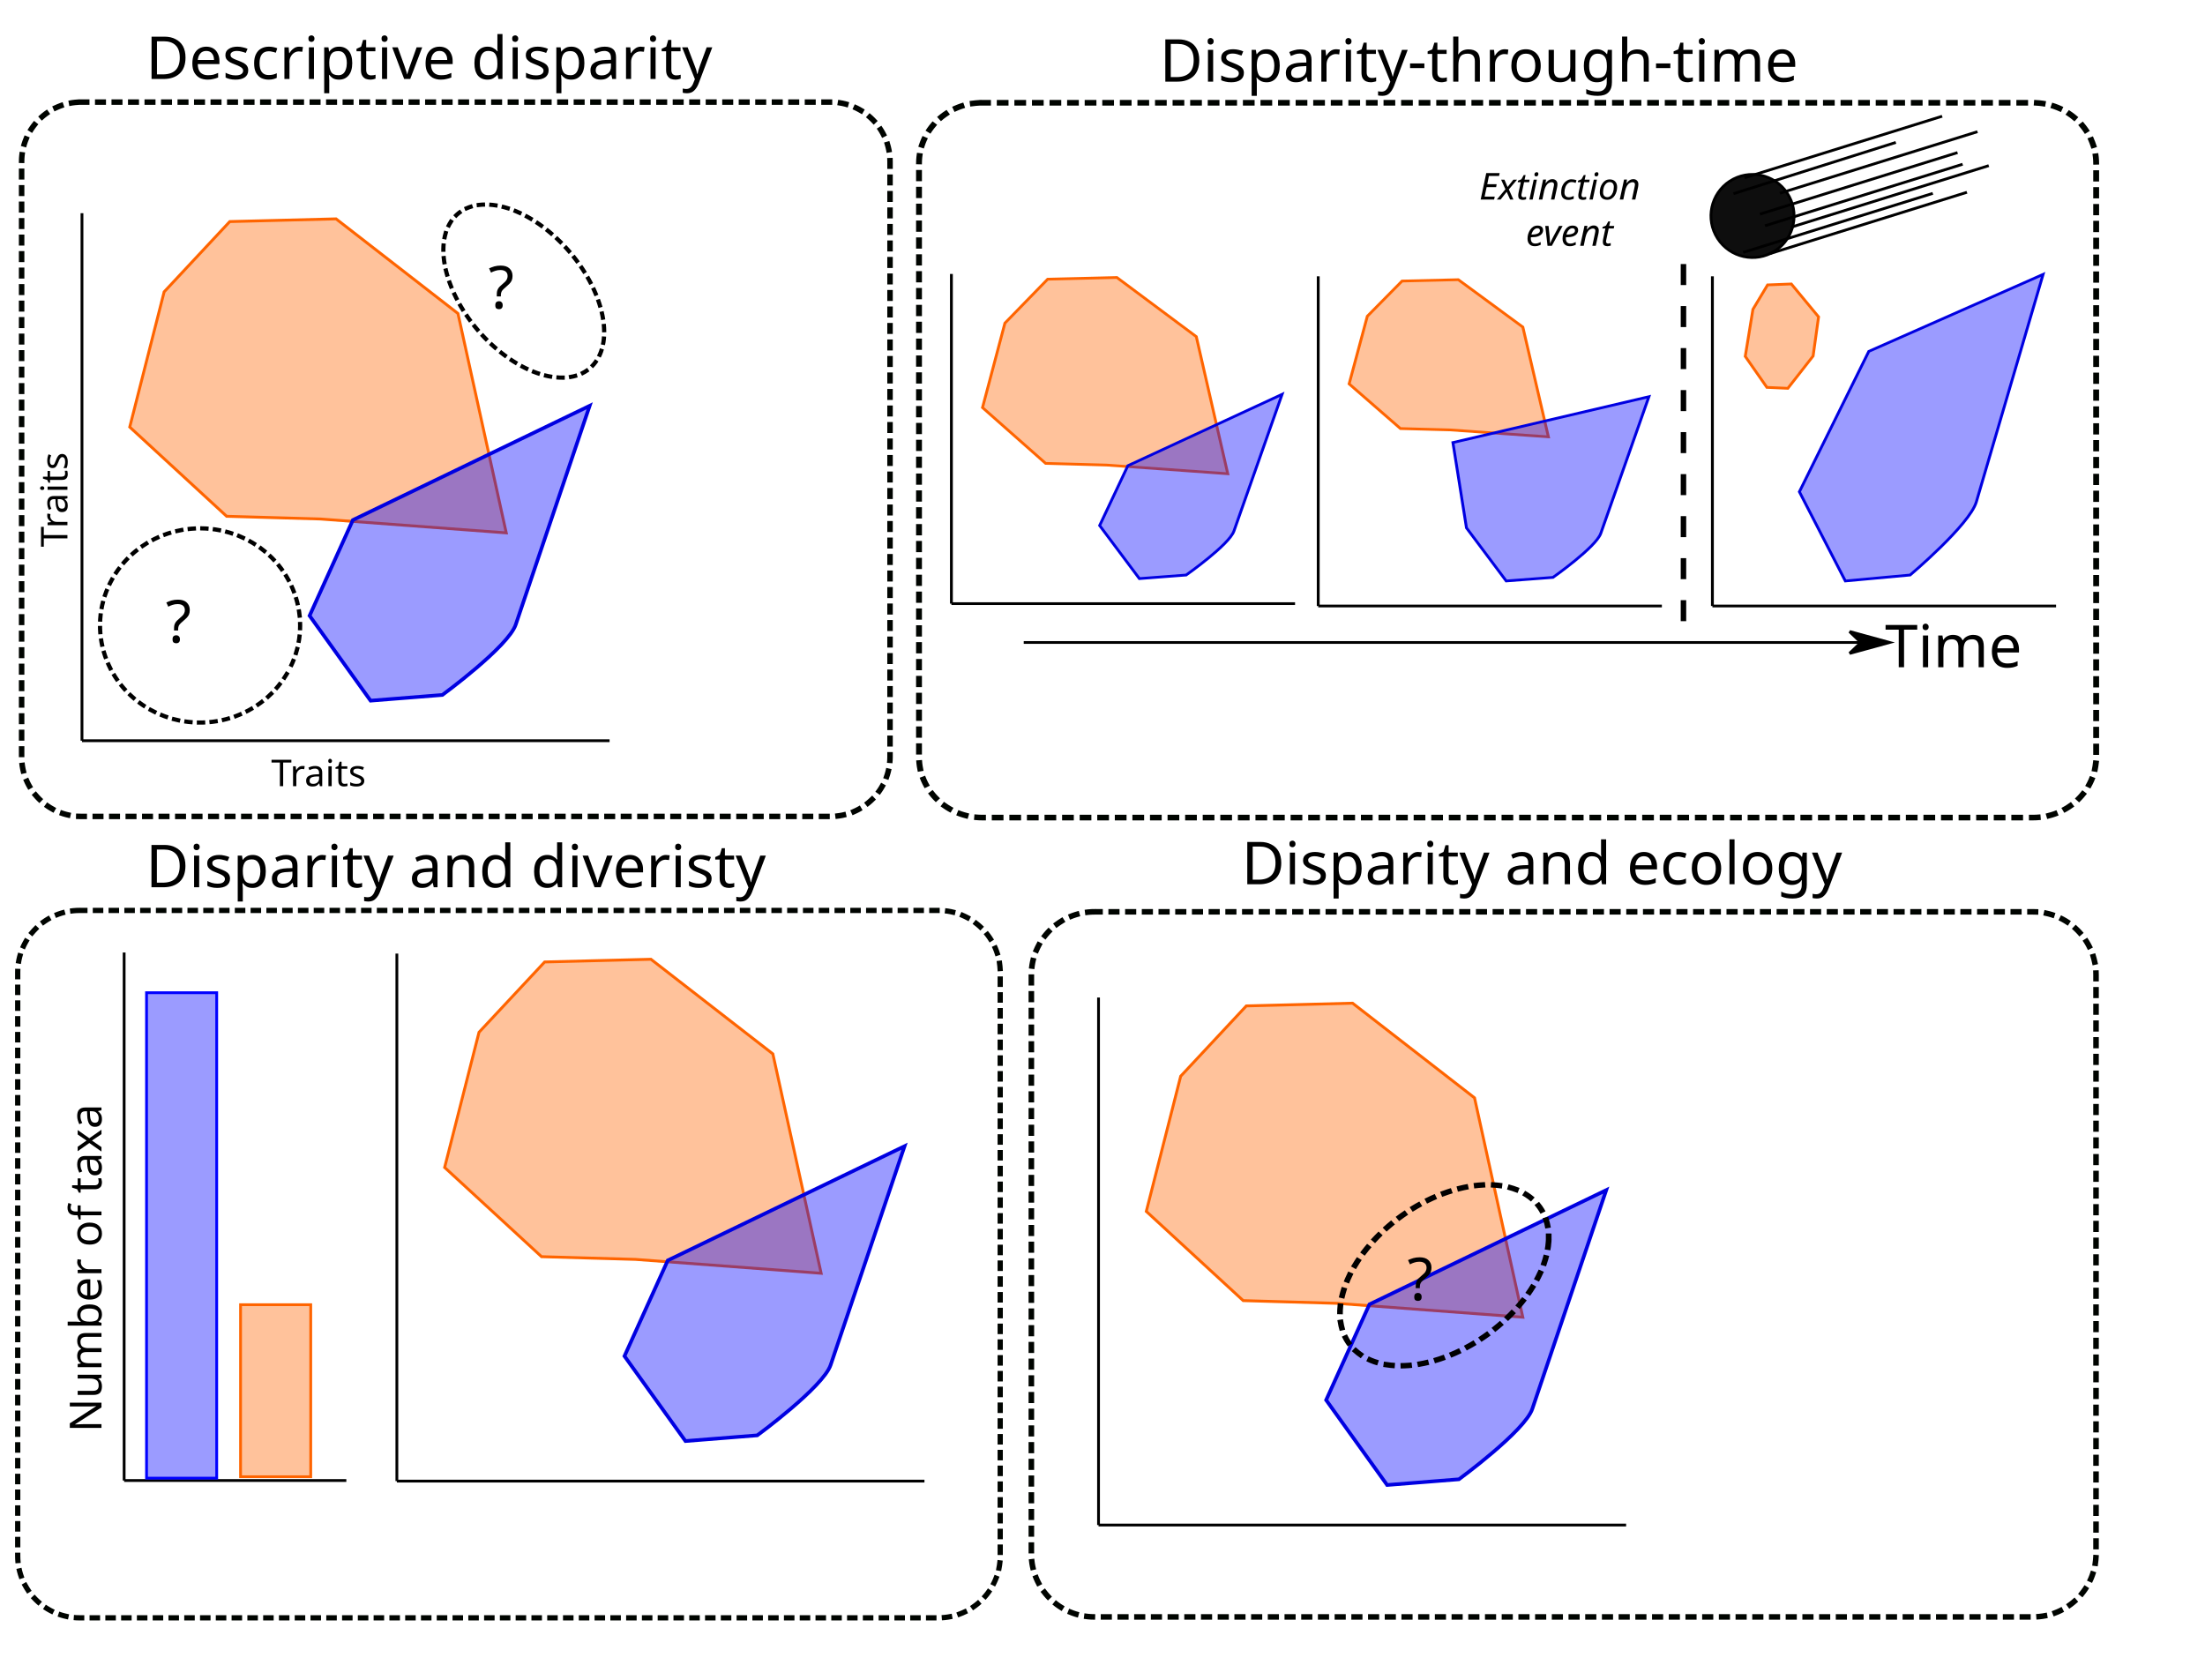
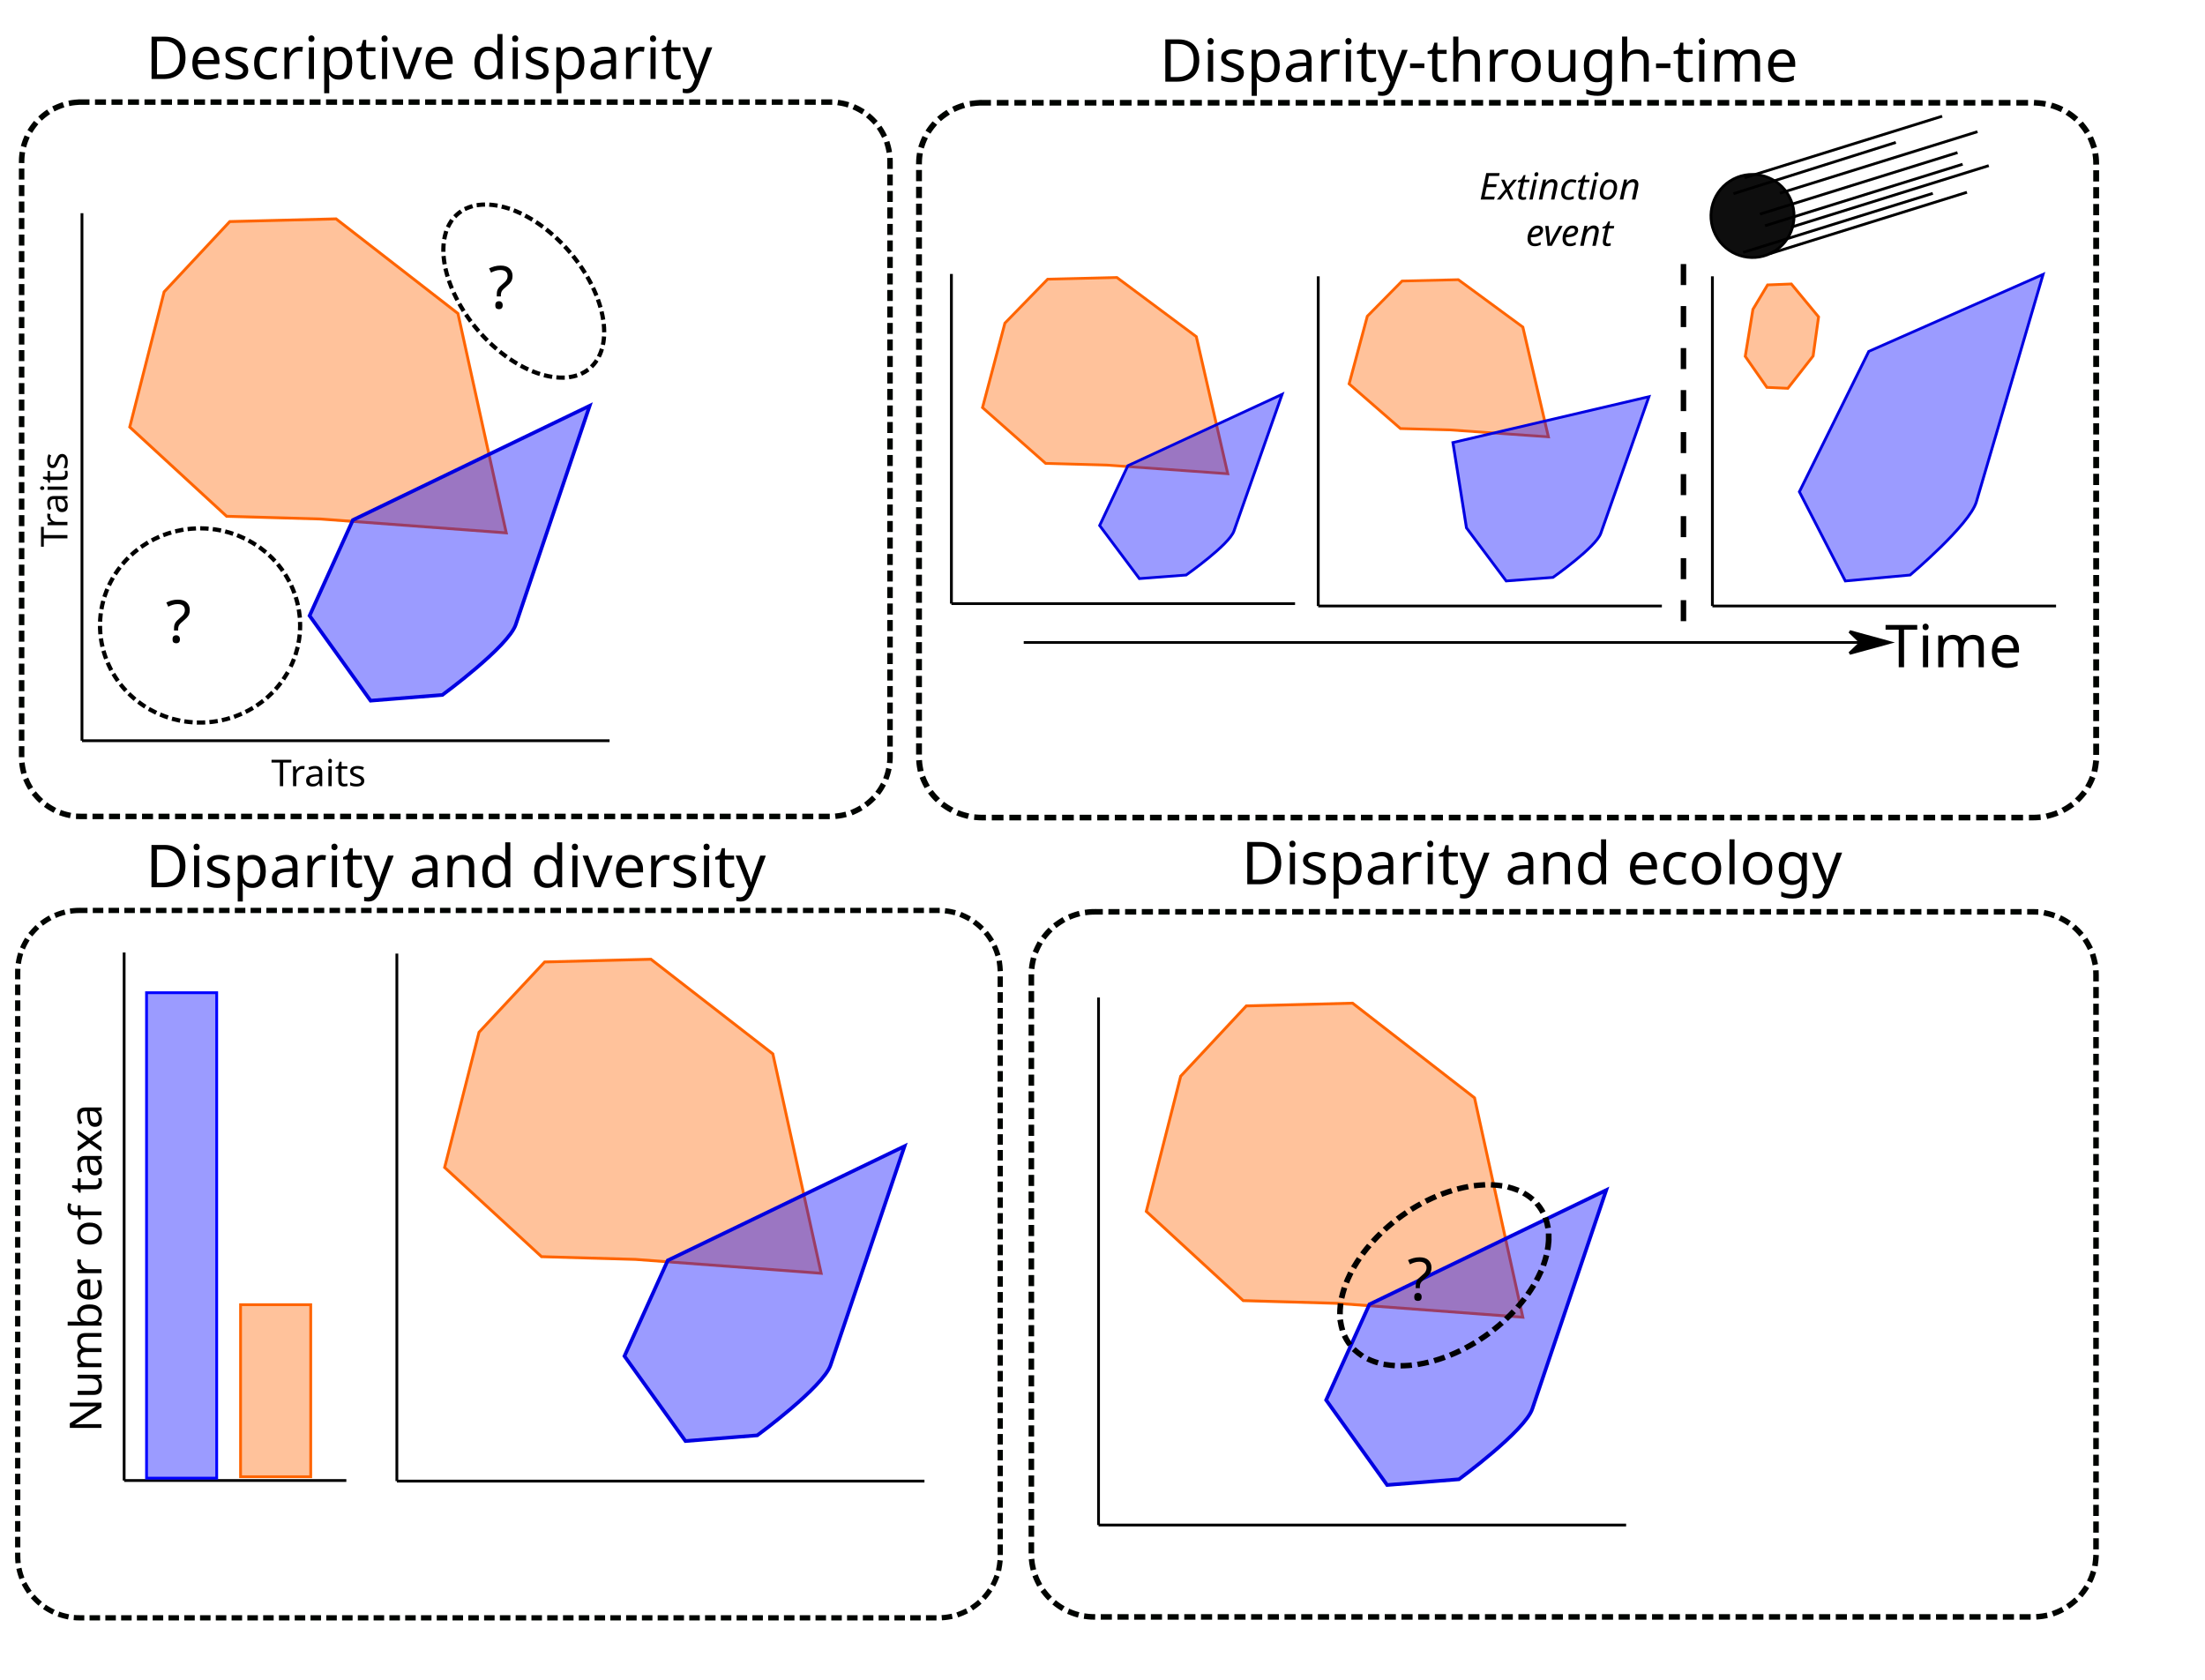
<svg xmlns="http://www.w3.org/2000/svg" width="210mm" height="160mm" viewBox="0 0 210 160" version="1.1" id="svg8">
  <defs id="defs2">
    <marker orient="auto" refY="0" refX="0" id="Arrow1Lend" style="overflow:visible">
      <path id="path1216" d="M 0,0 5,-5 -12.5,0 5,5 Z" style="fill:#000000;fill-opacity:1;fill-rule:evenodd;stroke:#000000;stroke-width:1pt;stroke-opacity:1" transform="matrix(-0.8,0,0,-0.8,-10,0)" />
    </marker>
  </defs>
  <g id="layer1" style="display:inline" transform="translate(0,-137)">
    <g id="g935" transform="translate(-5.55625,-11.67149)">
      <g transform="translate(-5.078121,5.61266)" id="g897">
        <g id="g836" transform="translate(-14.16529,101.8297)">
          <path id="path817" d="M 32.607,111.782 V 61.536" style="fill:none;fill-rule:evenodd;stroke:#000000;stroke-width:0.265px;stroke-linecap:butt;stroke-linejoin:miter;stroke-opacity:1" />
          <path id="path817-7" d="M 32.607,111.782 H 82.854" style="fill:none;fill-rule:evenodd;stroke:#000000;stroke-width:0.265px;stroke-linecap:butt;stroke-linejoin:miter;stroke-opacity:1" />
        </g>
        <path style="fill:#ff6400;fill-opacity:0.392;fill-rule:evenodd;stroke:#ff6400;stroke-width:0.274px;stroke-linecap:butt;stroke-linejoin:miter;stroke-opacity:1" d="m 26.266,170.859 -3.275,12.877 9.229,8.499 8.931,0.258 17.697,1.322 -4.598,-20.895 -11.611,-9.014 -10.122,0.258 z" id="path878" />
        <path style="fill:#0000ff;fill-opacity:0.392;fill-rule:evenodd;stroke:#0000e1;stroke-width:0.347px;stroke-linecap:butt;stroke-linejoin:miter;stroke-opacity:1" d="m 66.794,181.71 -22.552,10.881 -4.124,9.115 5.809,8.091 6.838,-0.544 c 0,0 6.276,-4.596 6.99,-6.707 7.039,-20.836 7.039,-20.836 7.039,-20.836 z" id="path890" />
      </g>
    </g>
    <g transform="matrix(0.7878351,0,0,0.7559202,147.0521,40.64982)" id="g935-8-76" />
    <text xml:space="preserve" style="font-style:normal;font-weight:normal;font-size:3.528px;line-height:125%;font-family:sans-serif;text-align:center;letter-spacing:0px;word-spacing:0px;text-anchor:middle;fill:#000000;fill-opacity:1;stroke:none;stroke-width:0.265px;stroke-linecap:butt;stroke-linejoin:miter;stroke-opacity:1" x="32.635" y="211.884" id="text2127">
      <tspan id="tspan2125" x="32.635" y="211.884" style="stroke-width:0.265px">Traits</tspan>
    </text>
    <text xml:space="preserve" style="font-style:normal;font-weight:normal;font-size:3.528px;line-height:125%;font-family:sans-serif;text-align:center;letter-spacing:0px;word-spacing:0px;text-anchor:middle;display:inline;fill:#000000;fill-opacity:1;stroke:none;stroke-width:0.265px;stroke-linecap:butt;stroke-linejoin:miter;stroke-opacity:1" x="-182.3" y="6.42" id="text2127-4" transform="rotate(-90)">
      <tspan id="tspan2125-1" x="-182.3" y="6.42" style="stroke-width:0.265px">Traits</tspan>
    </text>
  </g>
  <g id="layer3" transform="translate(0,-137)" style="display:inline">
    <g transform="translate(28.66399,63.86472)" style="display:inline" id="g935-4">
      <g transform="translate(-5.639387,4.303039)" id="g897-6">
        <g id="g836-0" transform="translate(-14.16529,98.12551)">
          <g id="g1020" transform="translate(0.6199573,0.1870887)">
            <g transform="translate(-0.5345391,-0.8018086)" id="g1956">
              <path id="path817-3-3" d="M 2.878,112.34 V 62.047" style="display:inline;fill:none;fill-rule:evenodd;stroke:#000000;stroke-width:0.265;stroke-linecap:butt;stroke-linejoin:miter;stroke-miterlimit:4;stroke-dasharray:none;stroke-opacity:1" />
              <path id="path817-7-2-8" d="M 2.878,112.34 H 24.039" style="display:inline;fill:none;fill-rule:evenodd;stroke:#000000;stroke-width:0.265;stroke-linecap:butt;stroke-linejoin:miter;stroke-miterlimit:4;stroke-dasharray:none;stroke-opacity:1" />
            </g>
            <rect y="65.076" x="4.477" height="46.238" width="6.682" id="rect1958" style="opacity:1;fill:#0000ff;fill-opacity:0.392;stroke:#0000ff;stroke-width:0.265;stroke-linecap:square;stroke-linejoin:miter;stroke-miterlimit:4;stroke-dasharray:none;stroke-dashoffset:0;stroke-opacity:1" />
            <rect y="94.793" x="13.431" height="16.387" width="6.682" id="rect1958-1" style="display:inline;opacity:1;fill:#ff6400;fill-opacity:0.392;stroke:#ff6400;stroke-width:0.265;stroke-linecap:square;stroke-linejoin:miter;stroke-miterlimit:4;stroke-dasharray:none;stroke-dashoffset:0;stroke-opacity:1" />
          </g>
          <text xml:space="preserve" style="font-style:normal;font-weight:normal;font-size:3.528px;line-height:125%;font-family:sans-serif;text-align:center;letter-spacing:0px;word-spacing:0px;text-anchor:middle;fill:#000000;fill-opacity:1;stroke:none;stroke-width:0.265px;stroke-linecap:butt;stroke-linejoin:miter;stroke-opacity:1" x="-86.444" y="0.805" id="text1977" transform="rotate(-90)">
            <tspan id="tspan1975" x="-86.444" y="0.805" style="font-size:4.233px;stroke-width:0.265px">Number of taxa</tspan>
          </text>
          <text xml:space="preserve" style="font-style:normal;font-weight:normal;font-size:3.528px;line-height:125%;font-family:sans-serif;text-align:center;letter-spacing:0px;word-spacing:0px;text-anchor:middle;display:inline;fill:#000000;fill-opacity:1;stroke:none;stroke-width:0.265px;stroke-linecap:butt;stroke-linejoin:miter;stroke-opacity:1" x="39.591" y="55.221" id="text1981">
-             <tspan id="tspan1979" x="39.591" y="55.221" style="font-size:5.644px;stroke-width:0.265px">Disparity and diveristy</tspan>
+             <tspan id="tspan1979" x="39.591" y="55.221" style="font-size:5.644px;stroke-width:0.265px">Disparity and diversity</tspan>
          </text>
          <rect style="opacity:1;fill:none;fill-opacity:0.392;stroke:#000400;stroke-width:0.501;stroke-linecap:square;stroke-linejoin:miter;stroke-miterlimit:4;stroke-dasharray:0.501, 1.002;stroke-dashoffset:0;stroke-opacity:1" id="rect2212" width="93.572" height="67.38" x="-7.173" y="57.424" ry="5.897" />
          <flowRoot xml:space="preserve" id="flowRoot2214" style="font-style:normal;font-weight:normal;font-size:13.333px;line-height:125%;font-family:sans-serif;text-align:center;letter-spacing:0px;word-spacing:0px;text-anchor:middle;fill:#000000;fill-opacity:1;stroke:none;stroke-width:1px;stroke-linecap:butt;stroke-linejoin:miter;stroke-opacity:1" transform="matrix(0.2645833,0,0,0.2645833,-5.304628,-166.4804)">
            <flowRegion id="flowRegion2216">
              <rect id="rect2218" width="272.943" height="45.255" x="32.527" y="1060.294" />
            </flowRegion>
            <flowPara id="flowPara2220" style="font-style:italic;font-variant:normal;font-weight:normal;font-stretch:normal;font-family:sans-serif;-inkscape-font-specification:'sans-serif Italic'">Is there a link between taxonomic diversity and disparity?</flowPara>
          </flowRoot>
        </g>
        <g id="g1013" transform="translate(-4.791746,1.870887)">
          <path style="display:inline;fill:none;fill-rule:evenodd;stroke:#000000;stroke-width:0.265px;stroke-linecap:butt;stroke-linejoin:miter;stroke-opacity:1" d="M 33.729,109.911 V 59.665" id="path817-3" transform="translate(-14.16529,98.12551)" />
          <path style="display:inline;fill:none;fill-rule:evenodd;stroke:#000000;stroke-width:0.265px;stroke-linecap:butt;stroke-linejoin:miter;stroke-opacity:1" d="M 33.729,109.911 H 83.976" id="path817-7-2" transform="translate(-14.16529,98.12551)" />
          <path id="path878-6" d="m 27.388,165.284 -3.275,12.877 9.229,8.499 8.931,0.258 17.697,1.322 -4.598,-20.895 -11.611,-9.014 -10.122,0.258 z" style="fill:#ff6400;fill-opacity:0.392;fill-rule:evenodd;stroke:#ff6400;stroke-width:0.274px;stroke-linecap:butt;stroke-linejoin:miter;stroke-opacity:1" />
          <path id="path890-9" d="m 67.916,176.135 -22.552,10.881 -4.124,9.115 5.809,8.091 6.838,-0.544 c 0,0 6.276,-4.596 6.99,-6.707 7.039,-20.836 7.039,-20.836 7.039,-20.836 z" style="fill:#0000ff;fill-opacity:0.392;fill-rule:evenodd;stroke:#0000e1;stroke-width:0.347px;stroke-linecap:butt;stroke-linejoin:miter;stroke-opacity:1" />
        </g>
      </g>
    </g>
  </g>
  <g id="g1855" style="display:inline" transform="translate(0,-137)">
    <g id="g1835" transform="matrix(0.7878351,0,0,0.7559202,147.0521,40.64982)" />
    <path d="m 27.306,201.2 a 9.528,9.248 0 0 1 -12.955,3.418 9.528,9.248 0 0 1 -3.617,-12.549 9.528,9.248 0 0 1 12.903,-3.602 9.528,9.248 0 0 1 3.805,12.496" id="path1837" style="display:inline;opacity:1;fill:none;fill-opacity:0.943;stroke:#000000;stroke-width:0.4;stroke-linecap:square;stroke-linejoin:miter;stroke-miterlimit:4;stroke-dasharray:0.4, 0.8;stroke-dashoffset:0;stroke-opacity:1" />
    <path d="m 74.222,-152.731 a 5.744,9.674 0 0 1 -7.81,3.576 5.744,9.674 0 0 1 -2.18,-13.128 5.744,9.674 0 0 1 7.778,-3.768 5.744,9.674 0 0 1 2.294,13.073" id="path1839" style="display:inline;opacity:1;fill:none;fill-opacity:0.943;stroke:#000000;stroke-width:0.4;stroke-linecap:square;stroke-linejoin:miter;stroke-miterlimit:4;stroke-dasharray:0.4, 0.8;stroke-dashoffset:0;stroke-opacity:1" transform="rotate(139.4279)" />
    <text id="text1845" y="198.193" x="19.294" style="font-style:normal;font-weight:normal;font-size:3.528px;line-height:125%;font-family:sans-serif;text-align:center;letter-spacing:0px;word-spacing:0px;text-anchor:middle;fill:#000000;fill-opacity:1;stroke:none;stroke-width:0.265px;stroke-linecap:butt;stroke-linejoin:miter;stroke-opacity:1" xml:space="preserve">
      <tspan style="font-size:5.644px;stroke-width:0.265px" y="198.193" x="19.294" id="tspan1843">?</tspan>
    </text>
    <text id="text1849" y="166.377" x="50.032" style="font-style:normal;font-weight:normal;font-size:3.528px;line-height:125%;font-family:sans-serif;text-align:center;letter-spacing:0px;word-spacing:0px;text-anchor:middle;fill:#000000;fill-opacity:1;stroke:none;stroke-width:0.265px;stroke-linecap:butt;stroke-linejoin:miter;stroke-opacity:1" xml:space="preserve">
      <tspan style="font-size:5.644px;stroke-width:0.265px" y="166.377" x="50.032" id="tspan1847">?</tspan>
    </text>
    <rect style="opacity:1;fill:none;fill-opacity:0.392;stroke:#000400;stroke-width:0.524;stroke-linecap:square;stroke-linejoin:miter;stroke-miterlimit:4;stroke-dasharray:0.524, 1.048;stroke-dashoffset:0;stroke-opacity:1" id="rect2119" width="82.706" height="68.04" x="2.059" y="146.725" ry="5.677" />
    <text xml:space="preserve" style="font-style:normal;font-weight:normal;font-size:3.528px;line-height:125%;font-family:sans-serif;text-align:center;letter-spacing:0px;word-spacing:0px;text-anchor:middle;display:inline;fill:#000000;fill-opacity:1;stroke:none;stroke-width:0.265px;stroke-linecap:butt;stroke-linejoin:miter;stroke-opacity:1" x="43.157" y="144.525" id="text2123-8">
      <tspan id="tspan2121-8" x="43.157" y="144.525" style="font-size:5.644px;stroke-width:0.265px">Descriptive disparity</tspan>
    </text>
    <flowRoot xml:space="preserve" id="flowRoot2147-3" style="font-style:normal;font-weight:normal;font-size:13.333px;line-height:125%;font-family:sans-serif;text-align:center;letter-spacing:0px;word-spacing:0px;text-anchor:middle;display:inline;fill:#000000;fill-opacity:1;stroke:none;stroke-width:1px;stroke-linecap:butt;stroke-linejoin:miter;stroke-opacity:1" transform="matrix(0.2645833,0,0,0.2645833,-1.118927,1.167313)">
      <flowRegion id="flowRegion2149-5">
        <rect id="rect2151-2" width="92" height="170" x="228" y="610.52" />
      </flowRegion>
      <flowPara id="flowPara2153-2" style="font-style:italic;font-variant:normal;font-weight:normal;font-stretch:normal;font-family:sans-serif;-inkscape-font-specification:'sans-serif Italic'">Do the two groups have a different disparity?</flowPara>
      <flowPara id="flowPara2157-6" style="font-style:italic;font-variant:normal;font-weight:normal;font-stretch:normal;font-family:sans-serif;-inkscape-font-specification:'sans-serif Italic'">Why are there no taxa in some regions (circled)?</flowPara>
    </flowRoot>
  </g>
  <g id="layer5" transform="translate(28.66399,-74.25781)" style="display:inline">
    <g transform="translate(62.59466,0.2938991)" style="display:inline" id="g935-5">
      <g transform="translate(-5.078121,5.61266)" id="g897-35">
        <g id="g836-4" transform="translate(-14.16529,101.8297)">
          <path id="path817-36" d="M 32.607,111.782 V 61.536" style="fill:none;fill-rule:evenodd;stroke:#000000;stroke-width:0.265px;stroke-linecap:butt;stroke-linejoin:miter;stroke-opacity:1" />
          <path id="path817-7-59" d="M 32.607,111.782 H 82.854" style="fill:none;fill-rule:evenodd;stroke:#000000;stroke-width:0.265px;stroke-linecap:butt;stroke-linejoin:miter;stroke-opacity:1" />
        </g>
        <path style="fill:#ff6400;fill-opacity:0.392;fill-rule:evenodd;stroke:#ff6400;stroke-width:0.274px;stroke-linecap:butt;stroke-linejoin:miter;stroke-opacity:1" d="m 26.266,170.859 -3.275,12.877 9.229,8.499 8.931,0.258 17.697,1.322 -4.598,-20.895 -11.611,-9.014 -10.122,0.258 z" id="path878-5" />
        <path style="fill:#0000ff;fill-opacity:0.392;fill-rule:evenodd;stroke:#0000e1;stroke-width:0.347px;stroke-linecap:butt;stroke-linejoin:miter;stroke-opacity:1" d="m 66.794,181.71 -22.552,10.881 -4.124,9.115 5.809,8.091 6.838,-0.544 c 0,0 6.276,-4.596 6.99,-6.707 7.039,-20.836 7.039,-20.836 7.039,-20.836 z" id="path890-4" />
      </g>
    </g>
    <path transform="matrix(0.795082,-0.606502,0.6440191,0.7650094,0,0)" d="m -33.142,225.411 a 11.15,6.981 0 0 1 -15.161,2.581 11.15,6.981 0 0 1 -4.232,-9.473 11.15,6.981 0 0 1 15.099,-2.719 11.15,6.981 0 0 1 4.453,9.433" id="path1841" style="display:inline;opacity:1;fill:none;fill-opacity:0.943;stroke:#000000;stroke-width:0.529;stroke-linecap:square;stroke-linejoin:miter;stroke-miterlimit:4;stroke-dasharray:0.529, 1.059;stroke-dashoffset:0;stroke-opacity:1" />
    <text id="text1853" y="198.091" x="108.89" style="font-style:normal;font-weight:normal;font-size:3.528px;line-height:125%;font-family:sans-serif;text-align:center;letter-spacing:0px;word-spacing:0px;text-anchor:middle;fill:#000000;fill-opacity:1;stroke:none;stroke-width:0.265px;stroke-linecap:butt;stroke-linejoin:miter;stroke-opacity:1" xml:space="preserve">
      <tspan style="font-size:5.644px;stroke-width:0.265px" y="198.091" x="108.89" id="tspan1851">?</tspan>
    </text>
    <text xml:space="preserve" style="font-style:normal;font-weight:normal;font-size:3.528px;line-height:125%;font-family:sans-serif;text-align:center;letter-spacing:0px;word-spacing:0px;text-anchor:middle;fill:#000000;fill-opacity:1;stroke:none;stroke-width:0.265px;stroke-linecap:butt;stroke-linejoin:miter;stroke-opacity:1" x="120.472" y="158.487" id="text2042">
      <tspan id="tspan2040" x="120.472" y="158.487" style="font-size:5.644px;stroke-width:0.265px">Disparity and ecology</tspan>
    </text>
    <rect style="opacity:1;fill:none;fill-opacity:0.392;stroke:#000400;stroke-width:0.53;stroke-linecap:square;stroke-linejoin:miter;stroke-miterlimit:4;stroke-dasharray:0.53, 1.061;stroke-dashoffset:0;stroke-opacity:1" id="rect2222" width="101.397" height="67.16" x="69.56" y="161.109" ry="6.011" />
    <flowRoot xml:space="preserve" id="flowRoot2224" style="font-style:italic;font-variant:normal;font-weight:normal;font-stretch:normal;font-size:13.333px;line-height:125%;font-family:sans-serif;-inkscape-font-specification:'sans-serif Italic';text-align:center;letter-spacing:0px;word-spacing:0px;text-anchor:middle;fill:#000000;fill-opacity:1;stroke:none;stroke-width:1px;stroke-linecap:butt;stroke-linejoin:miter;stroke-opacity:1" transform="matrix(0.2645833,0,0,0.2645833,-32.58734,-53.38776)">
      <flowRegion id="flowRegion2226" style="font-style:italic;font-variant:normal;font-weight:normal;font-stretch:normal;font-family:sans-serif;-inkscape-font-specification:'sans-serif Italic'">
        <rect id="rect2228" width="137.179" height="189.505" x="612.354" y="896.246" style="font-style:italic;font-variant:normal;font-weight:normal;font-stretch:normal;font-family:sans-serif;-inkscape-font-specification:'sans-serif Italic'" />
      </flowRegion>
-       <flowPara id="flowPara2230">How much are the two groups overlapping?</flowPara>
+       <flowPara id="flowPara2230">How much do the groups overlap?</flowPara>
      <flowPara id="flowPara2232">How are the two groups interacting?</flowPara>
    </flowRoot>
  </g>
  <g id="layer2" transform="matrix(0.7878351,0,0,0.7559202,147.0521,-96.35018)" style="display:inline">
    <g transform="matrix(0.8267682,0,0,0.8267682,-82.69108,22.27421)" id="g935-8" style="stroke-width:0.041;stroke-miterlimit:4;stroke-dasharray:none">
      <g transform="translate(-5.078121,5.61266)" id="g897-3" style="stroke-width:0.041;stroke-miterlimit:4;stroke-dasharray:none">
        <g id="g836-9" transform="translate(-14.16529,101.8297)" style="stroke-width:0.041;stroke-miterlimit:4;stroke-dasharray:none">
          <path id="path817-0" d="M 32.607,111.782 V 61.536" style="fill:none;fill-rule:evenodd;stroke:#000000;stroke-width:0.415;stroke-linecap:butt;stroke-linejoin:miter;stroke-miterlimit:4;stroke-dasharray:none;stroke-opacity:1" />
          <path id="path817-7-5" d="M 32.607,111.782 H 82.854" style="fill:none;fill-rule:evenodd;stroke:#000000;stroke-width:0.415;stroke-linecap:butt;stroke-linejoin:miter;stroke-miterlimit:4;stroke-dasharray:none;stroke-opacity:1" />
        </g>
        <path style="fill:#ff6400;fill-opacity:0.392;fill-rule:evenodd;stroke:#ff6400;stroke-width:0.415;stroke-linecap:butt;stroke-linejoin:miter;stroke-miterlimit:4;stroke-dasharray:none;stroke-opacity:1" d="m 26.266,170.859 -3.275,12.877 9.229,8.499 8.931,0.258 17.697,1.322 -4.598,-20.895 -11.611,-9.014 -10.122,0.258 z" id="path878-2" />
        <path style="fill:#0000ff;fill-opacity:0.392;fill-rule:evenodd;stroke:#0000e1;stroke-width:0.415;stroke-linecap:butt;stroke-linejoin:miter;stroke-miterlimit:4;stroke-dasharray:none;stroke-opacity:1" d="m 66.794,181.71 -22.552,10.881 -4.124,9.115 5.809,8.091 6.838,-0.544 c 0,0 6.276,-4.596 6.99,-6.707 7.039,-20.836 7.039,-20.836 7.039,-20.836 z" id="path890-2" />
      </g>
    </g>
    <g transform="matrix(0.8267682,0,0,0.8267682,-38.34749,22.5724)" id="g935-8-7" style="stroke-width:0.083;stroke-miterlimit:4;stroke-dasharray:none">
      <g transform="translate(-5.078121,5.61266)" id="g897-3-0" style="stroke-width:0.083;stroke-miterlimit:4;stroke-dasharray:none">
        <g id="g836-9-3" transform="translate(-14.16529,101.8297)" style="stroke-width:0.041;stroke-miterlimit:4;stroke-dasharray:none">
          <path id="path817-0-9" d="M 32.607,111.782 V 61.536" style="fill:none;fill-rule:evenodd;stroke:#000000;stroke-width:0.415;stroke-linecap:butt;stroke-linejoin:miter;stroke-miterlimit:4;stroke-dasharray:none;stroke-opacity:1" />
          <path id="path817-7-5-8" d="M 32.607,111.782 H 82.854" style="fill:none;fill-rule:evenodd;stroke:#000000;stroke-width:0.415;stroke-linecap:butt;stroke-linejoin:miter;stroke-miterlimit:4;stroke-dasharray:none;stroke-opacity:1" />
        </g>
        <path style="fill:#ff6400;fill-opacity:0.392;fill-rule:evenodd;stroke:#ff6400;stroke-width:0.415;stroke-linecap:butt;stroke-linejoin:miter;stroke-miterlimit:4;stroke-dasharray:none;stroke-opacity:1" d="m 25.622,169.448 -2.661,10.313 7.499,6.807 7.257,0.206 14.379,1.059 -3.736,-16.735 -9.434,-7.219 -8.225,0.206 z" id="path878-2-6" />
        <path style="fill:#0000ff;fill-opacity:0.392;fill-rule:evenodd;stroke:#0000e1;stroke-width:0.415;stroke-linecap:butt;stroke-linejoin:miter;stroke-miterlimit:4;stroke-dasharray:none;stroke-opacity:1" d="m 66.794,181.71 -28.658,6.991 1.982,13.004 5.809,8.091 6.838,-0.544 c 0,0 6.276,-4.596 6.99,-6.707 z" id="path890-2-5" />
      </g>
    </g>
    <g transform="matrix(0.8267682,0,0,0.8267682,5.104926,27.21277)" id="g897-3-2" style="stroke-width:0.041;stroke-miterlimit:4;stroke-dasharray:none">
      <g id="g836-9-7" transform="translate(-14.16529,101.8297)" style="stroke-width:0.041;stroke-miterlimit:4;stroke-dasharray:none">
        <path id="path817-0-0" d="M 32.607,111.782 V 61.536" style="fill:none;fill-rule:evenodd;stroke:#000000;stroke-width:0.415;stroke-linecap:butt;stroke-linejoin:miter;stroke-miterlimit:4;stroke-dasharray:none;stroke-opacity:1" />
        <path id="path817-7-5-3" d="M 32.607,111.782 H 82.854" style="fill:none;fill-rule:evenodd;stroke:#000000;stroke-width:0.415;stroke-linecap:butt;stroke-linejoin:miter;stroke-miterlimit:4;stroke-dasharray:none;stroke-opacity:1" />
      </g>
      <path style="fill:#ff6400;fill-opacity:0.392;fill-rule:evenodd;stroke:#ff6400;stroke-width:0.415;stroke-linecap:butt;stroke-linejoin:miter;stroke-miterlimit:4;stroke-dasharray:none;stroke-opacity:1" d="m 24.367,168.401 -1.123,7.164 3.165,4.728 3.063,0.143 3.694,-4.922 0.798,-5.968 -3.982,-5.015 -3.471,0.143 z" id="path878-2-9" />
      <path style="fill:#0000ff;fill-opacity:0.392;fill-rule:evenodd;stroke:#0000e1;stroke-width:0.415;stroke-linecap:butt;stroke-linejoin:miter;stroke-miterlimit:4;stroke-dasharray:none;stroke-opacity:1" d="m 66.794,163.069 -25.486,11.738 -10.149,21.396 6.717,13.594 9.476,-0.906 c 0,0 8.698,-7.647 9.686,-11.159 z" id="path890-2-9" />
    </g>
    <path style="fill:none;fill-rule:evenodd;stroke:#000000;stroke-width:0.662;stroke-linecap:butt;stroke-linejoin:miter;stroke-miterlimit:4;stroke-dasharray:2.647, 2.647;stroke-dashoffset:0;stroke-opacity:1" d="m 16.853,160.733 v 47.207" id="path1119" />
    <g id="g1196" transform="matrix(0.8853751,0.4845045,-0.4460454,0.8853751,86.43284,10.46176)" style="stroke-width:0.343;stroke-miterlimit:4;stroke-dasharray:none">
      <path d="m 14.462,159.967 a 5.022,5.235 0 0 1 -6.829,1.935 5.022,5.235 0 0 1 -1.906,-7.103 5.022,5.235 0 0 1 6.801,-2.039 5.022,5.235 0 0 1 2.006,7.073" id="path1123" style="opacity:1;fill:#000000;fill-opacity:0.943;stroke:#000000;stroke-width:0.343;stroke-linecap:square;stroke-linejoin:miter;stroke-miterlimit:4;stroke-dasharray:none;stroke-dashoffset:0;stroke-opacity:1" />
      <path id="path1125" d="M 24.803,135.115 7.112,153.553" style="fill:none;fill-rule:evenodd;stroke:#000000;stroke-width:0.343;stroke-linecap:butt;stroke-linejoin:miter;stroke-miterlimit:4;stroke-dasharray:none;stroke-opacity:1" />
      <path id="path1125-9" d="m 31.73,142.146 -17.691,18.438" style="display:inline;fill:none;fill-rule:evenodd;stroke:#000000;stroke-width:0.343;stroke-linecap:butt;stroke-linejoin:miter;stroke-miterlimit:4;stroke-dasharray:none;stroke-opacity:1" />
      <path id="path1125-1" d="M 28.137,144.267 11.156,161.964" style="display:inline;fill:none;fill-rule:evenodd;stroke:#000000;stroke-width:0.343;stroke-linecap:butt;stroke-linejoin:miter;stroke-miterlimit:4;stroke-dasharray:none;stroke-opacity:1" />
      <path id="path1125-7" d="M 32.57,137.896 14.878,156.334" style="display:inline;fill:none;fill-rule:evenodd;stroke:#000000;stroke-width:0.343;stroke-linecap:butt;stroke-linejoin:miter;stroke-miterlimit:4;stroke-dasharray:none;stroke-opacity:1" />
      <path id="path1125-2" d="m 29.691,139.271 -17.691,18.438" style="display:inline;fill:none;fill-rule:evenodd;stroke:#000000;stroke-width:0.343;stroke-linecap:butt;stroke-linejoin:miter;stroke-miterlimit:4;stroke-dasharray:none;stroke-opacity:1" />
      <path id="path1125-3" d="m 28.492,138.271 -17.691,18.438" style="display:inline;fill:none;fill-rule:evenodd;stroke:#000000;stroke-width:0.343;stroke-linecap:butt;stroke-linejoin:miter;stroke-miterlimit:4;stroke-dasharray:none;stroke-opacity:1" />
      <path id="path1125-6" d="M 21.317,140.75 6.82,155.98" style="display:inline;fill:none;fill-rule:evenodd;stroke:#000000;stroke-width:0.343;stroke-linecap:butt;stroke-linejoin:miter;stroke-miterlimit:4;stroke-dasharray:none;stroke-opacity:1" />
      <path id="path1125-5" d="m 29.451,134.771 -17.691,18.438" style="display:inline;fill:none;fill-rule:evenodd;stroke:#000000;stroke-width:0.343;stroke-linecap:butt;stroke-linejoin:miter;stroke-miterlimit:4;stroke-dasharray:none;stroke-opacity:1" />
    </g>
    <path style="display:inline;fill:none;fill-rule:evenodd;stroke:#000000;stroke-width:0.343;stroke-linecap:butt;stroke-linejoin:miter;stroke-miterlimit:4;stroke-dasharray:none;stroke-dashoffset:0;stroke-opacity:1;marker-end:url(#Arrow1Lend)" d="M -62.899,208.416 H 41.748" id="path1119-5" />
    <text xml:space="preserve" style="font-style:normal;font-weight:normal;font-size:4.571px;line-height:125%;font-family:sans-serif;text-align:center;letter-spacing:0px;word-spacing:0px;text-anchor:middle;fill:#000000;fill-opacity:1;stroke:none;stroke-width:0.343px;stroke-linecap:butt;stroke-linejoin:miter;stroke-opacity:1" x="-5.065" y="134.93" id="text1689" transform="scale(0.9795358,1.020892)">
      <tspan id="tspan1687" x="-5.065" y="134.93" style="font-size:7.314px;stroke-width:0.343px">Disparity-through-time</tspan>
    </text>
    <text xml:space="preserve" style="font-style:normal;font-weight:normal;font-size:4.571px;line-height:125%;font-family:sans-serif;text-align:center;letter-spacing:0px;word-spacing:0px;text-anchor:middle;display:inline;fill:#000000;fill-opacity:1;stroke:none;stroke-width:0.343px;stroke-linecap:butt;stroke-linejoin:miter;stroke-opacity:1" x="6.097" y="149.481" id="text1689-8" transform="scale(0.9795358,1.020892)">
      <tspan x="6.097" y="149.481" style="font-style:italic;font-variant:normal;font-weight:normal;font-stretch:normal;font-size:4.571px;font-family:sans-serif;-inkscape-font-specification:'sans-serif Italic';stroke-width:0.343px" id="tspan1709">Extinction</tspan>
      <tspan x="6.097" y="155.195" style="font-style:italic;font-variant:normal;font-weight:normal;font-stretch:normal;font-size:4.571px;font-family:sans-serif;-inkscape-font-specification:'sans-serif Italic';stroke-width:0.343px" id="tspan1713">event</tspan>
    </text>
    <rect style="opacity:1;fill:none;fill-opacity:0.392;stroke:#000400;stroke-width:0.708;stroke-linecap:square;stroke-linejoin:miter;stroke-miterlimit:4;stroke-dasharray:0.708, 1.417;stroke-dashoffset:0;stroke-opacity:1" id="rect2044" width="142.3" height="90.069" x="-75.558" y="140.41" ry="7.633" />
    <text xml:space="preserve" style="font-style:normal;font-weight:normal;font-size:4.571px;line-height:125%;font-family:sans-serif;text-align:center;letter-spacing:0px;word-spacing:0px;text-anchor:middle;display:inline;fill:#000000;fill-opacity:1;stroke:none;stroke-width:0.343px;stroke-linecap:butt;stroke-linejoin:miter;stroke-opacity:1" x="53.501" y="207.21" id="text1689-9" transform="scale(0.9795358,1.020892)">
      <tspan id="tspan1687-1" x="53.501" y="207.21" style="font-size:7.314px;stroke-width:0.343px">Time</tspan>
    </text>
    <flowRoot xml:space="preserve" id="flowRoot2090" style="font-style:normal;font-weight:normal;font-size:13.333px;line-height:125%;font-family:sans-serif;text-align:center;letter-spacing:0px;word-spacing:0px;text-anchor:middle;fill:#000000;fill-opacity:1;stroke:none;stroke-width:1px;stroke-linecap:butt;stroke-linejoin:miter;stroke-opacity:1" transform="matrix(0.3358359,0,0,0.3500149,-177.3512,-69.77771)">
      <flowRegion id="flowRegion2092">
        <rect id="rect2094" width="297" height="56" x="350" y="801.52" />
      </flowRegion>
-       <flowPara id="flowPara2098" style="font-style:italic;font-variant:normal;font-weight:normal;font-stretch:normal;font-family:sans-serif;-inkscape-font-specification:'sans-serif Italic'">How does disparity changes through time?</flowPara>
+       <flowPara id="flowPara2098" style="font-style:italic;font-variant:normal;font-weight:normal;font-stretch:normal;font-family:sans-serif;-inkscape-font-specification:'sans-serif Italic'">How does disparity change through time?</flowPara>
      <flowPara id="flowPara2102" style="font-style:italic;font-variant:normal;font-weight:normal;font-stretch:normal;font-family:sans-serif;-inkscape-font-specification:'sans-serif Italic'">How does disparity change in response to an extinction event?</flowPara>
    </flowRoot>
  </g>
</svg>
